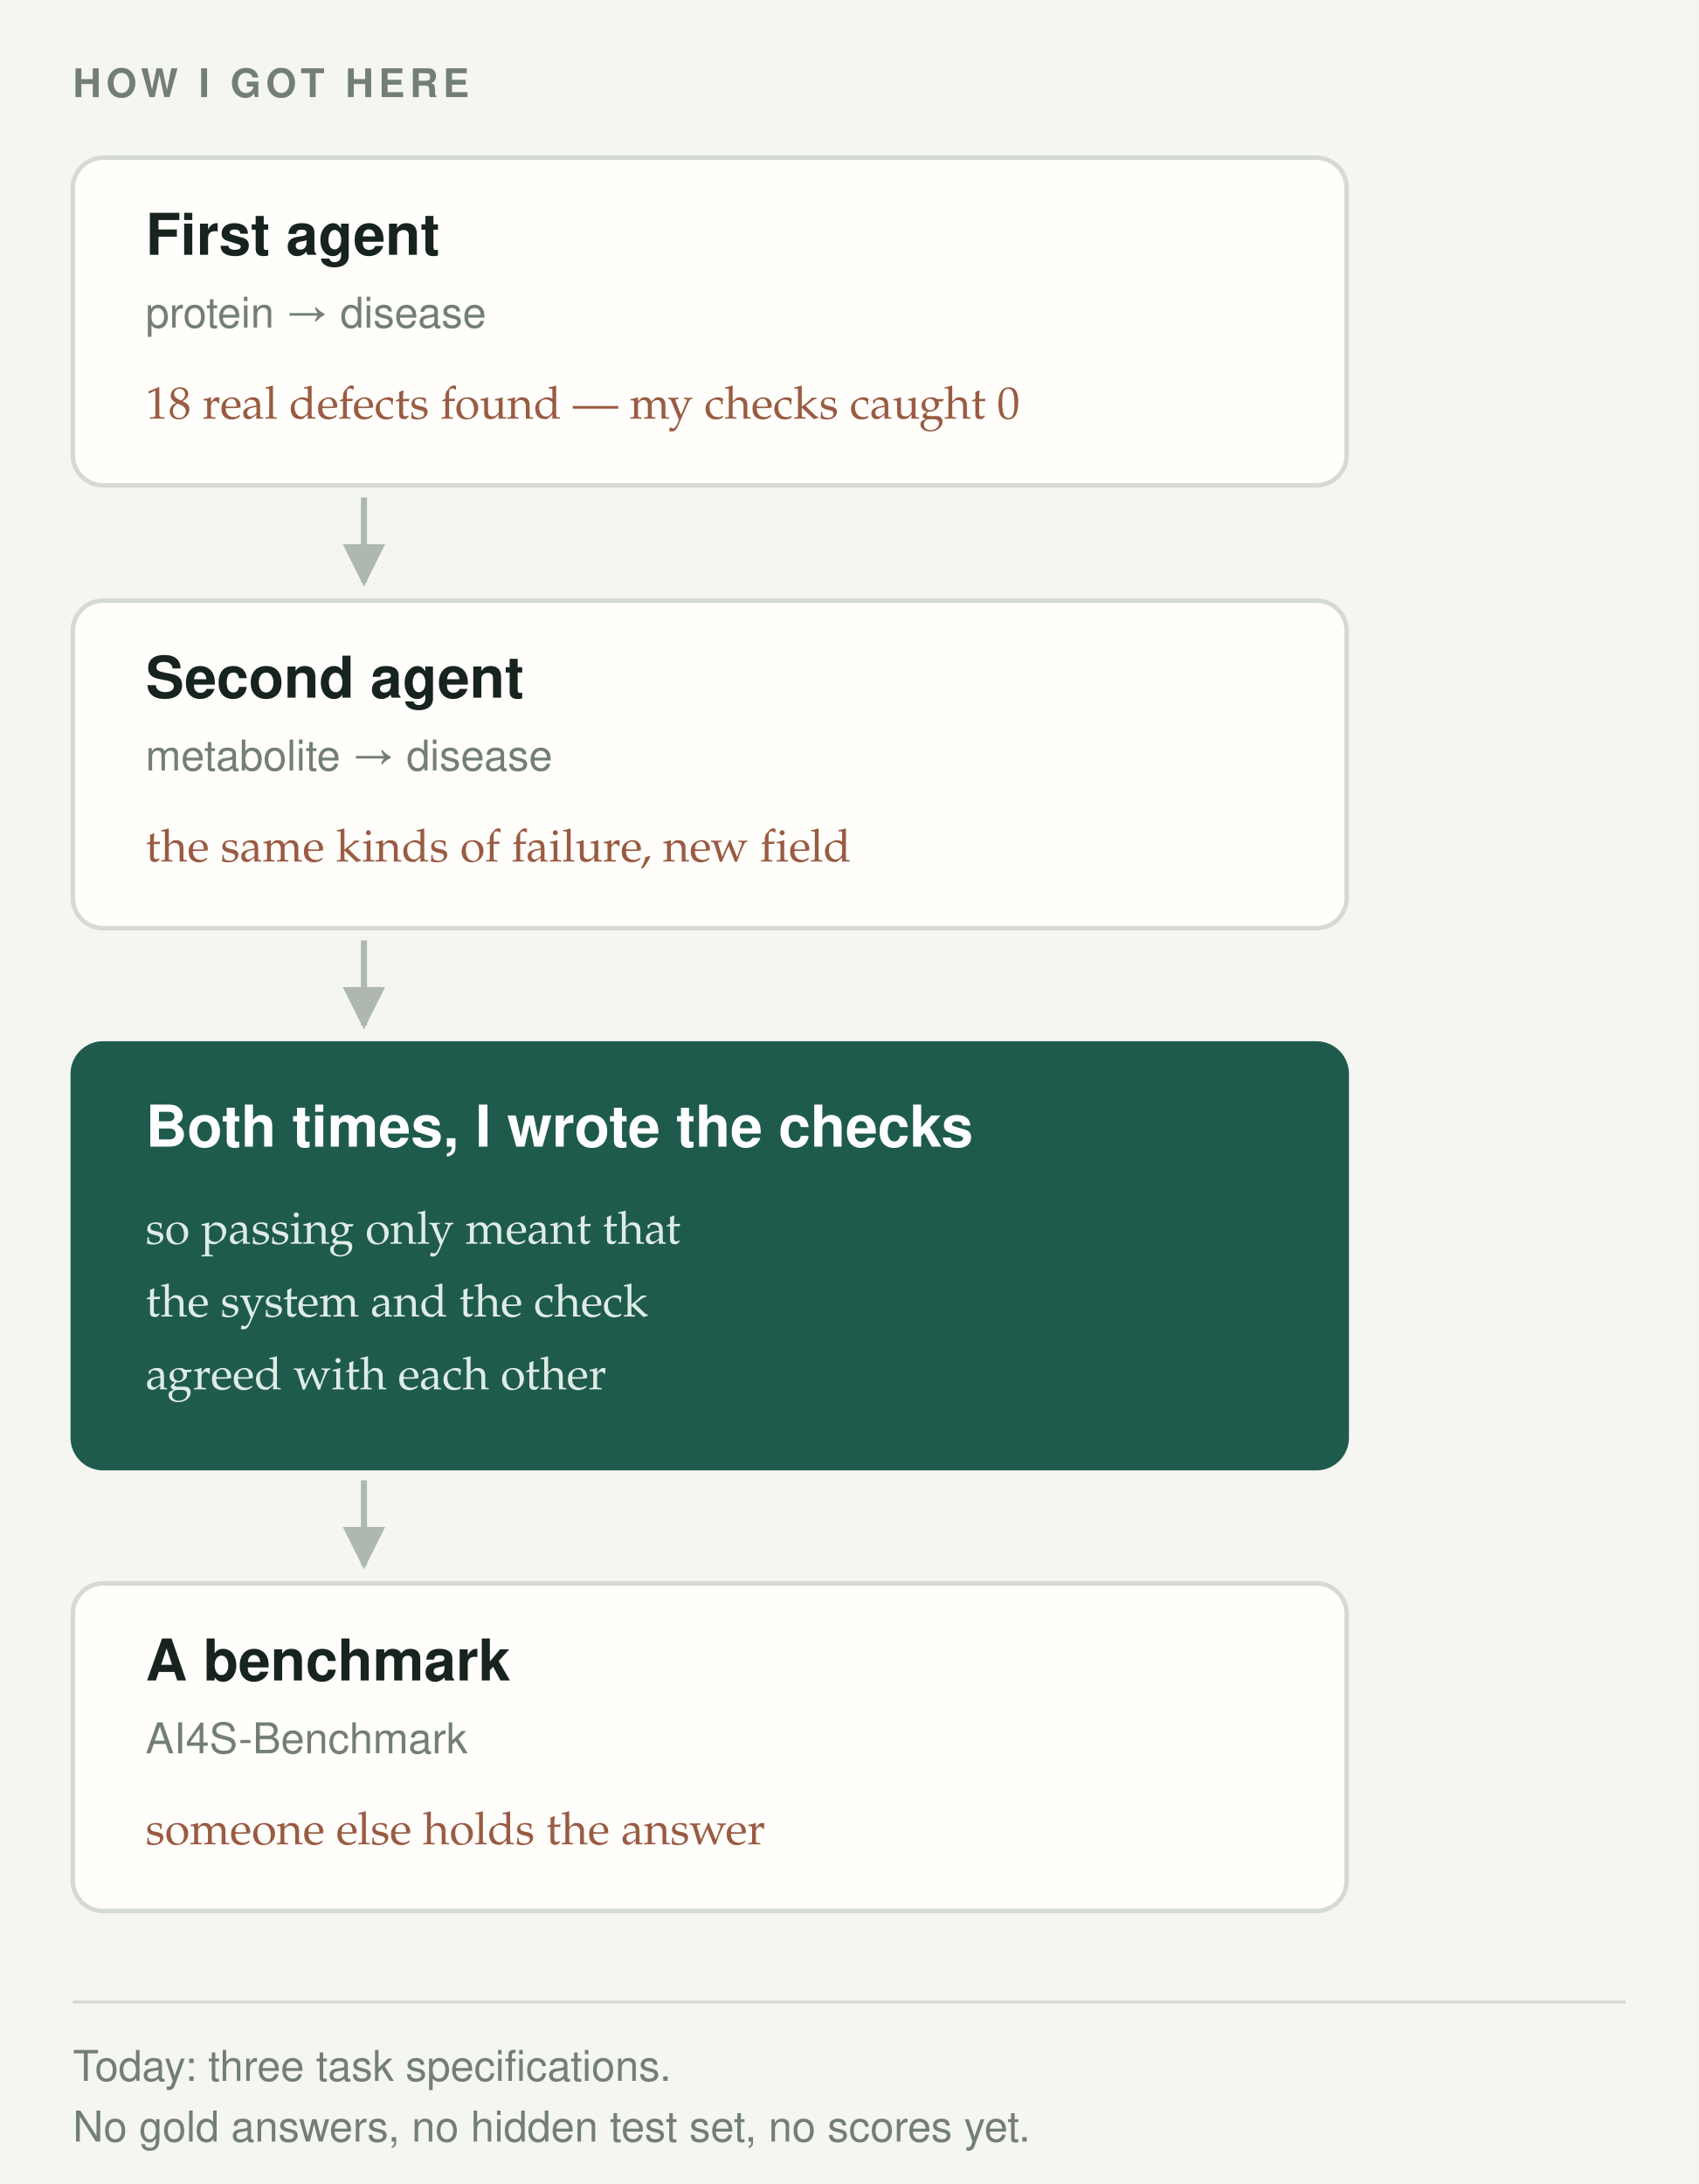
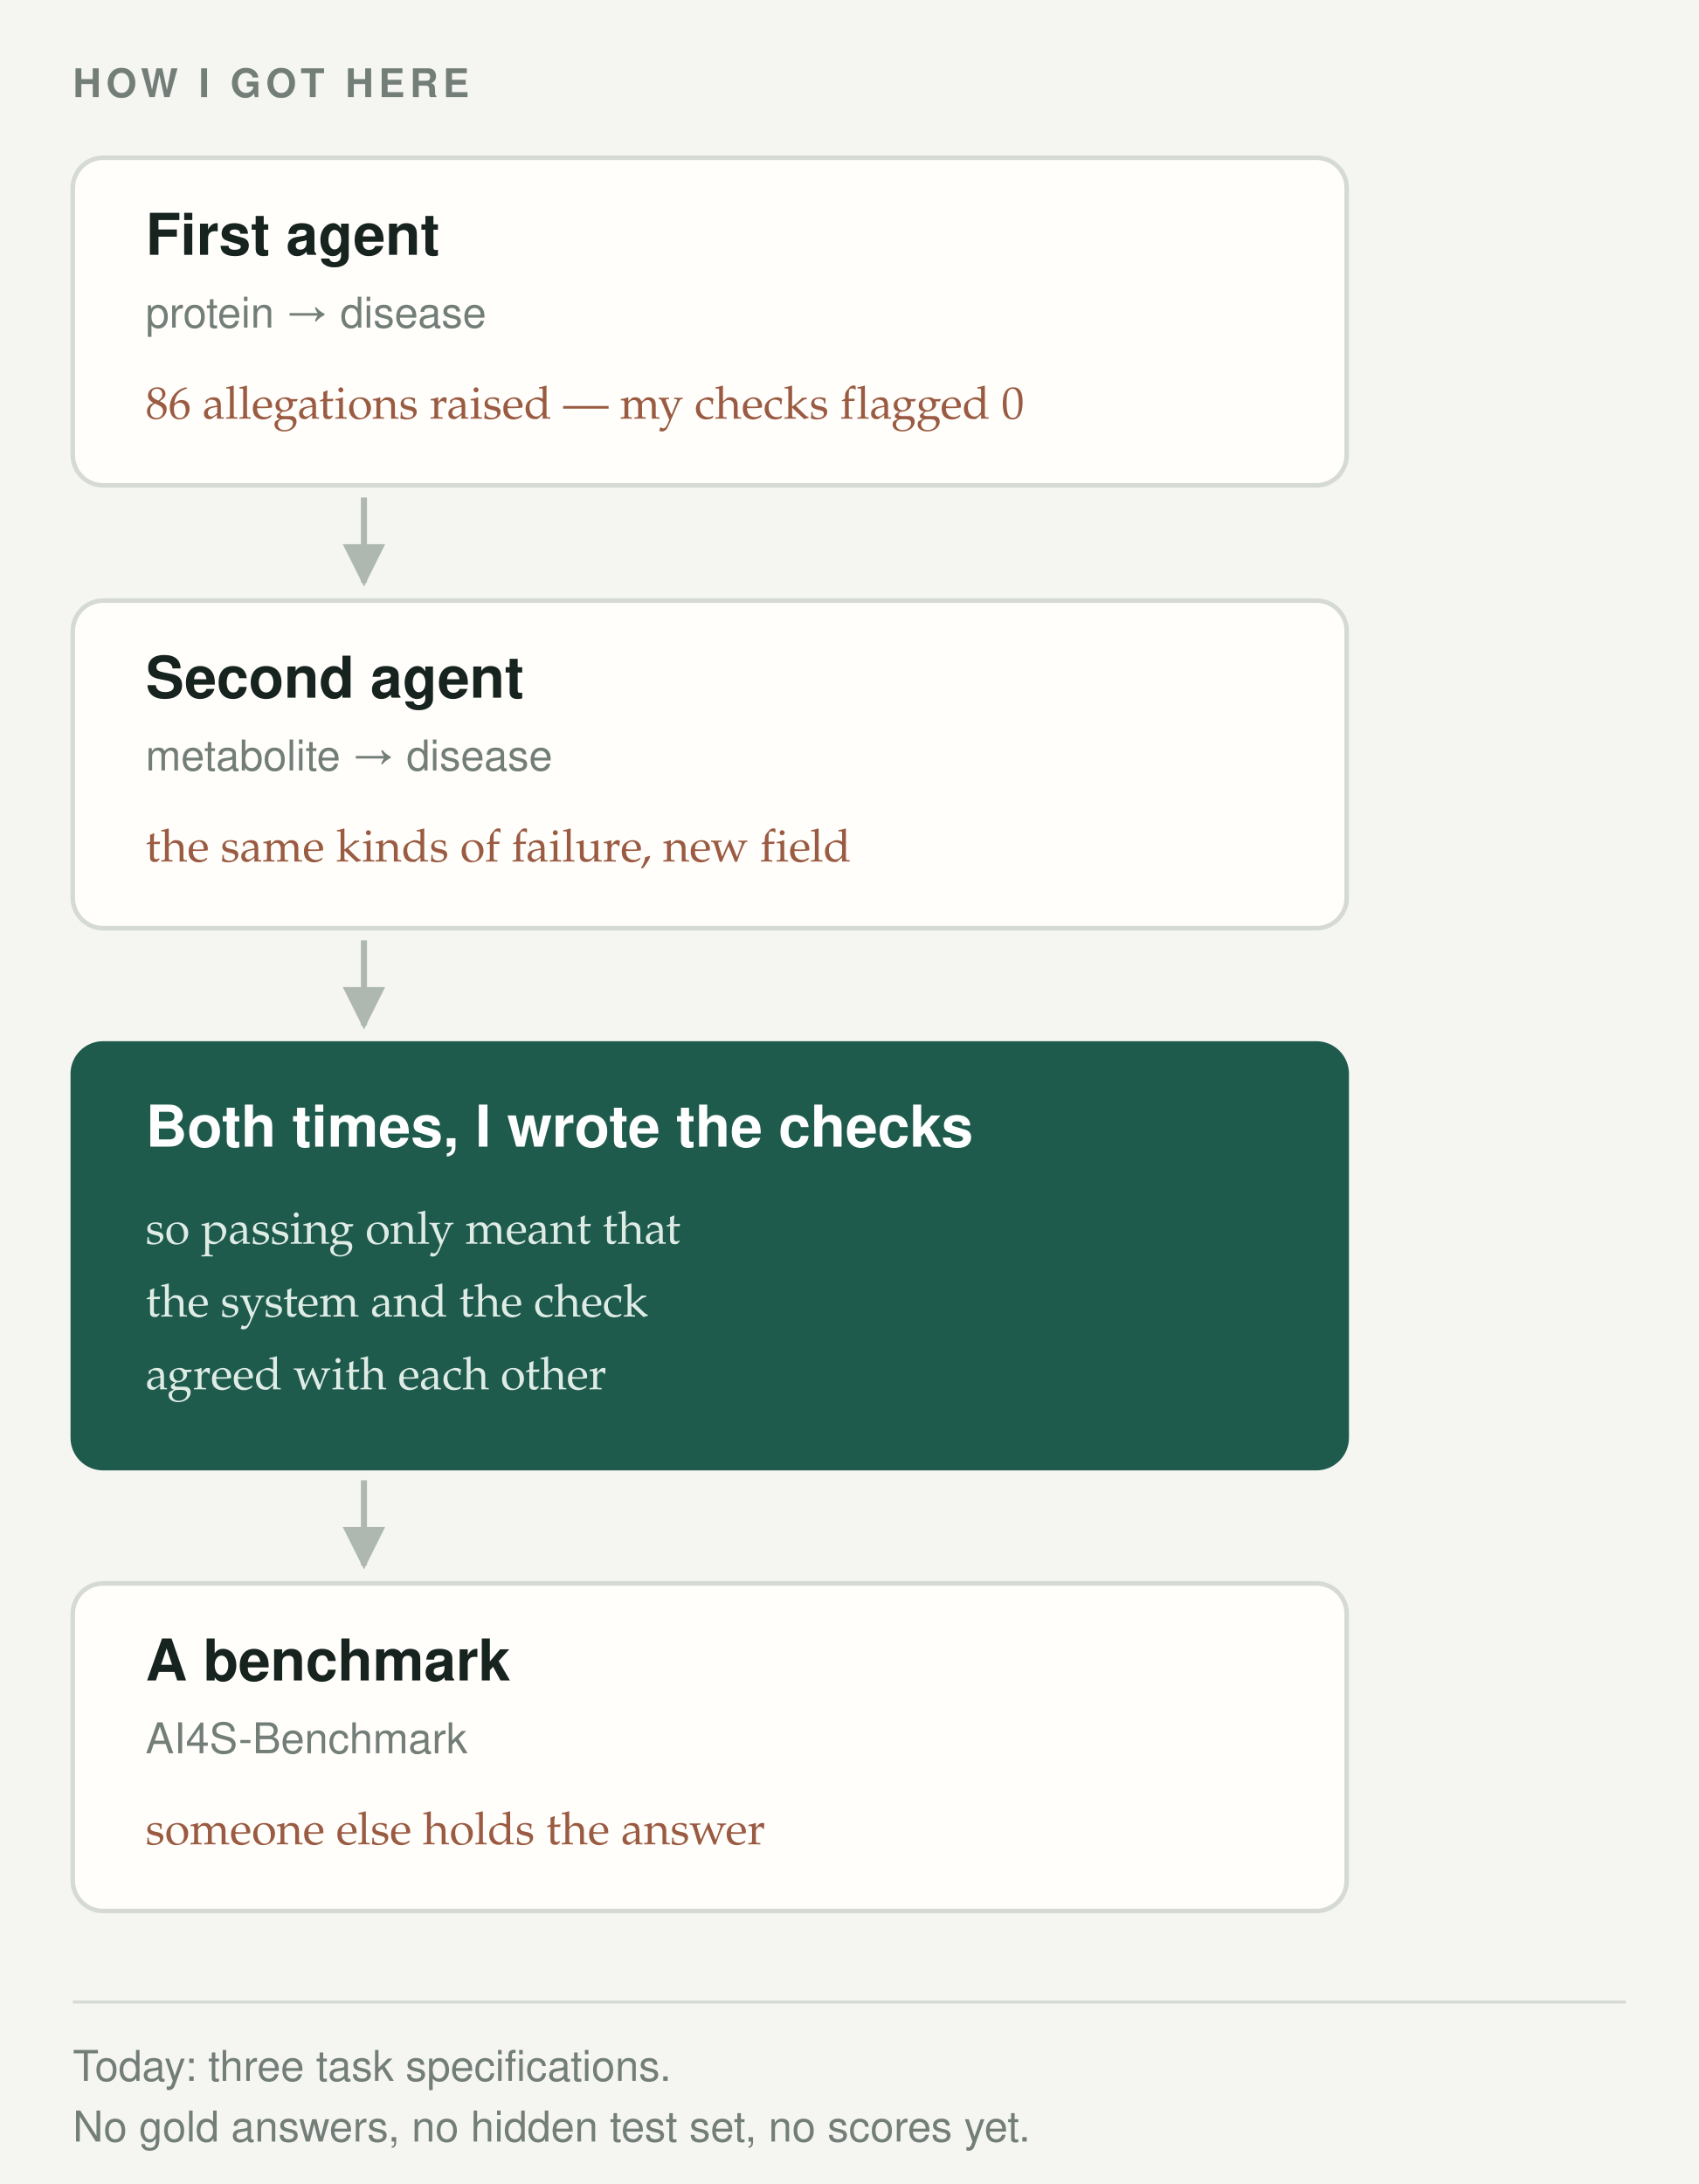
- <svg xmlns="http://www.w3.org/2000/svg" viewBox="0 0 560 720" width="560" height="720" role="img" aria-label="How I got here, stacked. First agent, protein to disease: 18 real defects found, my checks caught none. Second agent, metabolite to disease: the same kinds of failure in a new field. Then, highlighted: both times I wrote the checks, so passing only meant the system and the check agreed with each other. Therefore a benchmark, where someone else holds the answer. Today: three task specifications, no gold answers, no hidden test set, no scores yet.">
+ <svg xmlns="http://www.w3.org/2000/svg" viewBox="0 0 560 720" width="560" height="720" role="img" aria-label="How I got here, stacked. First agent, protein to disease: 86 allegations raised, my checks flagged none. Second agent, metabolite to disease: the same kinds of failure in a new field. Then, highlighted: both times I wrote the checks, so passing only meant the system and the check agreed with each other. Therefore a benchmark, where someone else holds the answer. Today: three task specifications, no gold answers, no hidden test set, no scores yet.">
  <defs>
    <style>
      .hd  { font-family:Aptos,"Segoe UI",Helvetica,Arial,sans-serif; font-size:13px; font-weight:700;
             letter-spacing:1.6px; fill:#737e78 }
      .box { fill:#fffefb; stroke:#d5dad3; stroke-width:1.5 }
      .key { fill:#1f5b4d; stroke:#1f5b4d; stroke-width:1.5 }
      .t   { font-family:Aptos,"Segoe UI",Helvetica,Arial,sans-serif; font-size:19px; font-weight:650; fill:#17231f }
      .tk  { font-family:Aptos,"Segoe UI",Helvetica,Arial,sans-serif; font-size:19px; font-weight:650; fill:#ffffff }
      .s   { font-family:Aptos,"Segoe UI",Helvetica,Arial,sans-serif; font-size:14px; fill:#737e78 }
      .c   { font-family:Charter,"Iowan Old Style",Palatino,Georgia,serif; font-size:15px; fill:#9a5b42 }
      .ck  { font-family:Charter,"Iowan Old Style",Palatino,Georgia,serif; font-size:15px; fill:#dfece6 }
    </style>
    <marker id="q" viewBox="0 0 10 10" refX="9" refY="5" markerWidth="7" markerHeight="7" orient="auto">
      <path d="M0,0 L10,5 L0,10 z" fill="#aeb8b0" />
    </marker>
  </defs>
  <rect width="560" height="720" fill="#f5f6f2" />
  <text class="hd" x="24" y="32">HOW I GOT HERE</text>
  <rect class="box" x="24" y="52" width="420" height="108" rx="10" />
  <text class="t" x="48" y="84">First agent</text>
  <text class="s" x="48" y="108">protein → disease</text>
-   <text class="c" x="48" y="138">18 real defects found — my checks caught 0</text>
+   <text class="c" x="48" y="138">86 allegations raised — my checks flagged 0</text>
  <line x1="120" y1="164" x2="120" y2="192" stroke="#aeb8b0" stroke-width="2" marker-end="url(#q)" />
  <rect class="box" x="24" y="198" width="420" height="108" rx="10" />
  <text class="t" x="48" y="230">Second agent</text>
  <text class="s" x="48" y="254">metabolite → disease</text>
  <text class="c" x="48" y="284">the same kinds of failure, new field</text>
  <line x1="120" y1="310" x2="120" y2="338" stroke="#aeb8b0" stroke-width="2" marker-end="url(#q)" />
  <rect class="key" x="24" y="344" width="420" height="140" rx="10" />
  <text class="tk" x="48" y="378">Both times, I wrote the checks</text>
  <text class="ck" x="48" y="410">so passing only meant that</text>
  <text class="ck" x="48" y="434">the system and the check</text>
  <text class="ck" x="48" y="458">agreed with each other</text>
  <line x1="120" y1="488" x2="120" y2="516" stroke="#aeb8b0" stroke-width="2" marker-end="url(#q)" />
  <rect class="box" x="24" y="522" width="420" height="108" rx="10" />
  <text class="t" x="48" y="554">A benchmark</text>
  <text class="s" x="48" y="578">AI4S-Benchmark</text>
  <text class="c" x="48" y="608">someone else holds the answer</text>
  <line x1="24" y1="660" x2="536" y2="660" stroke="#d5dad3" stroke-width="1" />
  <text class="s" x="24" y="686">Today: three task specifications.</text>
  <text class="s" x="24" y="706">No gold answers, no hidden test set, no scores yet.</text>
</svg>
